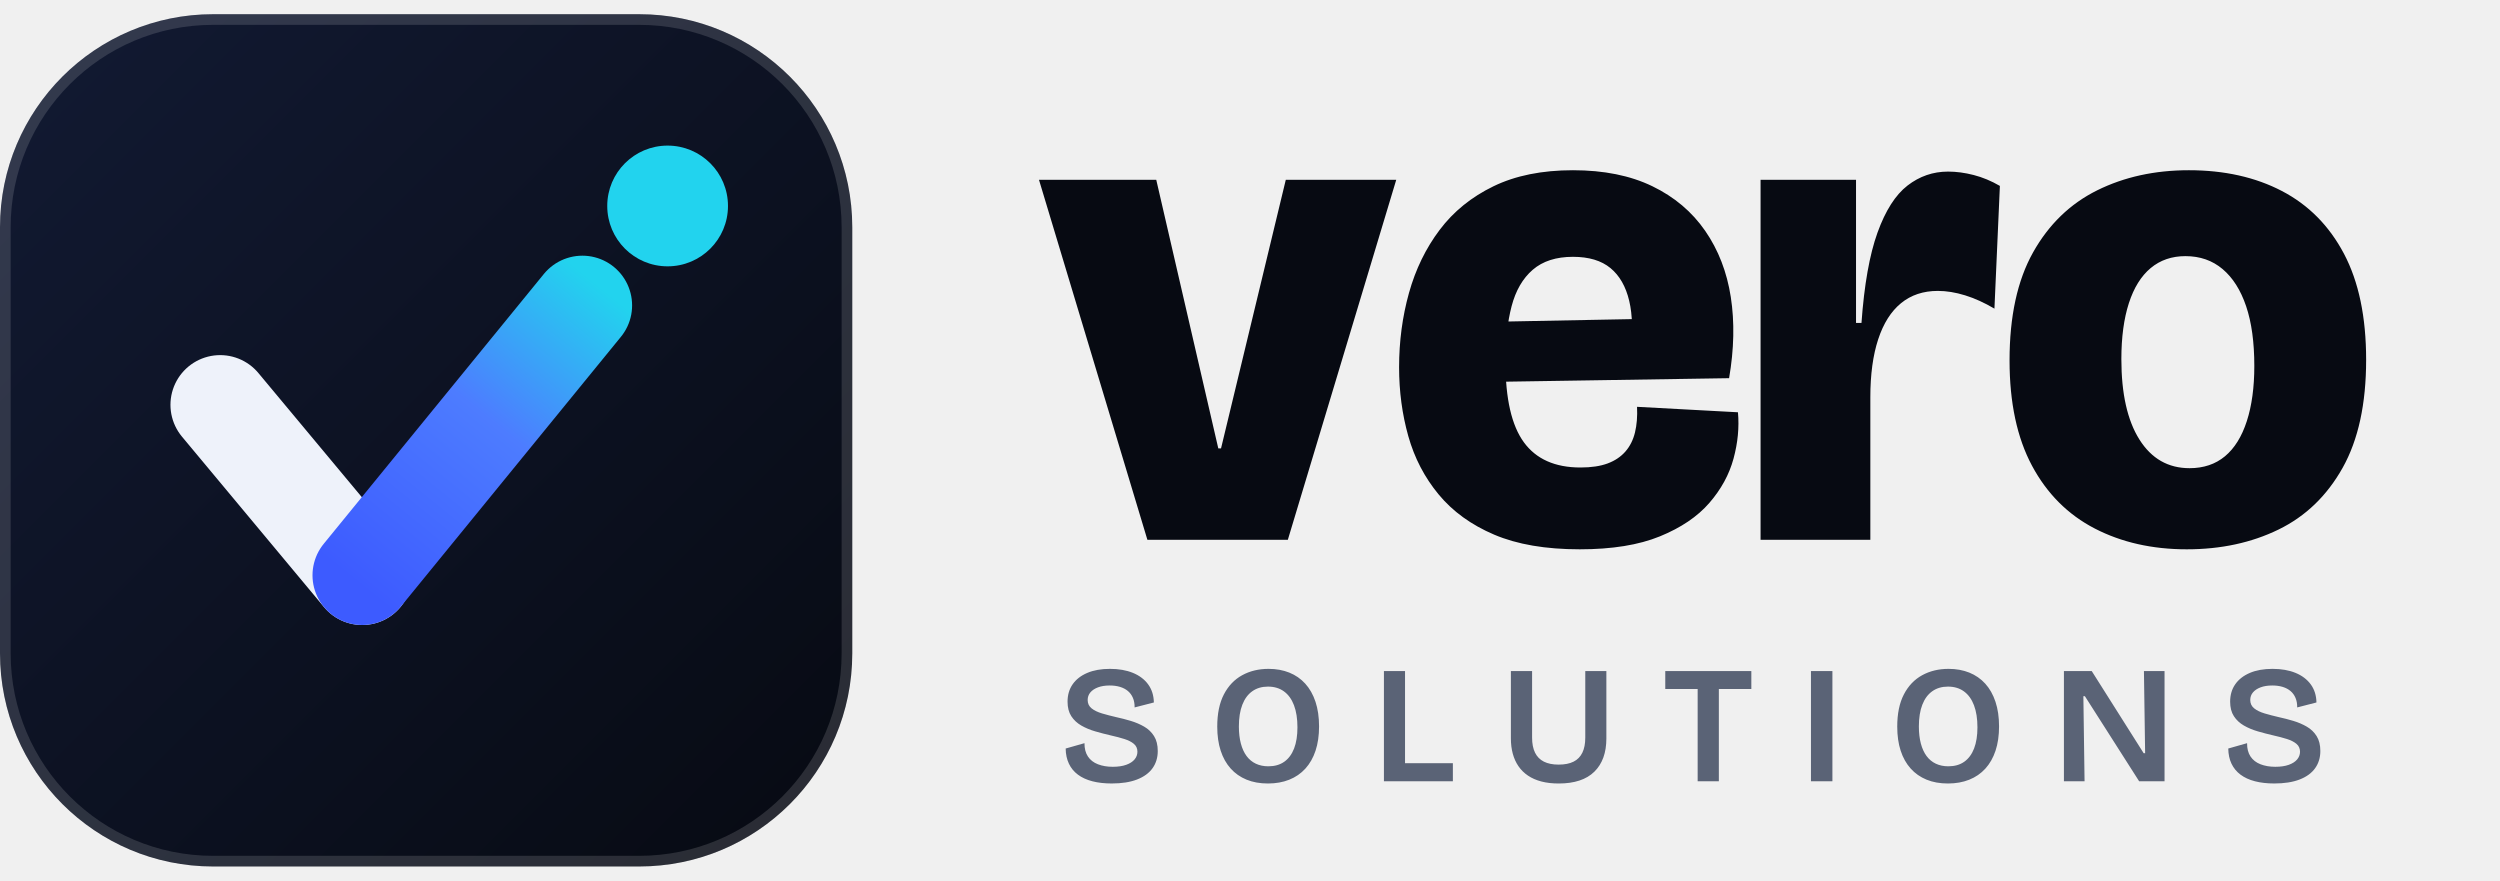
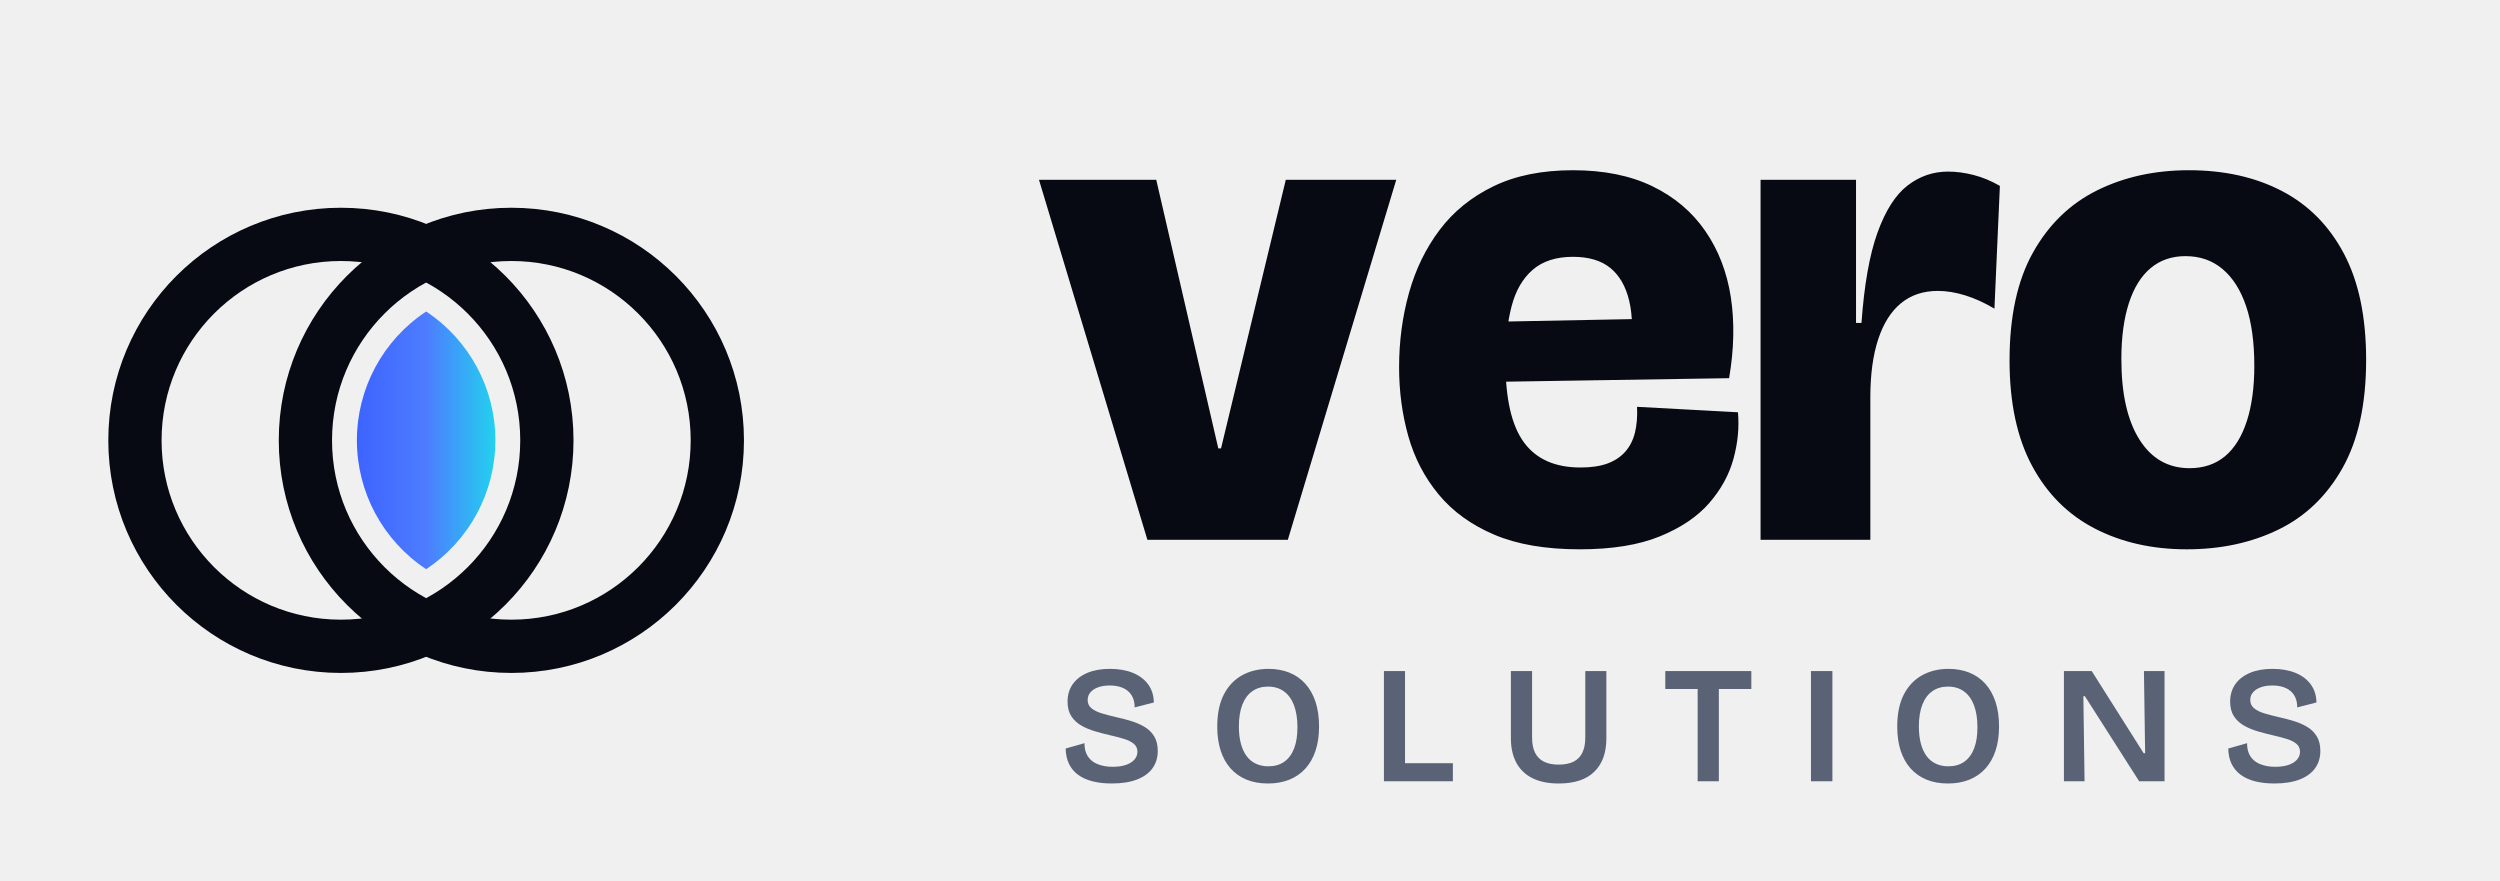
<svg xmlns="http://www.w3.org/2000/svg" viewBox="0 0 352 124" width="352" height="124" role="img" aria-label="Vero Solutions">
  <g transform="translate(0 2)">
    <defs>
-       <linearGradient id="hontalg" x1="50" y1="80" x2="84" y2="38" gradientUnits="userSpaceOnUse">
-         <stop offset="0" stop-color="#3D5BFF" />
-         <stop offset=".55" stop-color="#4D7CFF" />
+       <linearGradient id="h7alg" x1="50" y1="60" x2="70" y2="60" gradientUnits="userSpaceOnUse">
+         <stop offset="0" stop-color="#3D63FF" />
+         <stop offset=".5" stop-color="#4D7CFF" />
        <stop offset="1" stop-color="#22D3EE" />
      </linearGradient>
-       <linearGradient id="hontalt" x1="0" y1="0" x2="120" y2="120" gradientUnits="userSpaceOnUse">
-         <stop offset="0" stop-color="#121A33" />
-         <stop offset="1" stop-color="#070A12" />
-       </linearGradient>
    </defs>
-     <rect width="120" height="120" rx="30" fill="url(#hontalt)" />
-     <rect x=".75" y=".75" width="118.5" height="118.5" rx="29.25" fill="none" stroke="#FFFFFF" stroke-opacity=".14" stroke-width="1.5" />
-     <path d="M31 55 L51 79" fill="none" stroke="#EEF2FA" stroke-width="14" stroke-linecap="round" />
-     <path d="M51 79 L82 41" fill="none" stroke="url(#hontalg)" stroke-width="14" stroke-linecap="round" />
-     <circle cx="94" cy="27" r="8.5" fill="#22D3EE" />
+     <circle cx="48" cy="60" r="29" fill="none" stroke="#070A12" stroke-width="7.5" />
+     <circle cx="72" cy="60" r="29" fill="none" stroke="#070A12" stroke-width="7.5" />
+     <path d="M60 41.86 A21.75 21.75 0 0 1 60 78.14 A21.75 21.75 0 0 1 60 41.86Z" fill="url(#h7alg)" />
  </g>
  <g transform="translate(146 76)" fill="#070A12">
    <path d="M15.552 0.0 0.288 -50.688H16.8L25.536 -12.864H25.92L35.04 -50.688H50.592L35.328 0.0ZM76.432 1.344Q69.232 1.344 64.384 -0.72Q59.536 -2.784 56.56 -6.384Q53.584 -9.984 52.288 -14.592Q50.992 -19.2 50.992 -24.288Q50.992 -29.76 52.384 -34.752Q53.776 -39.744 56.704 -43.632Q59.632 -47.52 64.288 -49.776Q68.944 -52.032 75.472 -52.032Q82.0 -52.032 86.656 -49.776Q91.312 -47.52 94.096 -43.488Q96.88 -39.456 97.696 -34.176Q98.512 -28.896 97.456 -22.752L60.688 -22.176V-30.624L85.552 -31.104L83.536 -26.208Q84.112 -30.624 83.392 -33.648Q82.672 -36.672 80.752 -38.256Q78.832 -39.84 75.472 -39.84Q71.92 -39.84 69.808 -38.016Q67.696 -36.192 66.832 -32.88Q65.968 -29.568 65.968 -25.056Q65.968 -17.28 68.56 -13.728Q71.152 -10.176 76.528 -10.176Q78.832 -10.176 80.368 -10.752Q81.904 -11.328 82.864 -12.432Q83.824 -13.536 84.208 -15.12Q84.592 -16.704 84.496 -18.72L98.704 -17.952Q98.992 -14.784 98.08 -11.424Q97.168 -8.064 94.672 -5.184Q92.176 -2.304 87.712 -0.48Q83.248 1.344 76.432 1.344ZM101.888 0.0V-27.552V-50.688H115.328V-30.528H116.096Q116.672 -38.592 118.352 -43.248Q120.032 -47.904 122.576 -49.872Q125.12 -51.84 128.288 -51.84Q130.016 -51.84 131.888 -51.36Q133.76 -50.88 135.584 -49.824L134.816 -32.544Q132.704 -33.792 130.688 -34.416Q128.672 -35.04 126.848 -35.04Q123.776 -35.04 121.664 -33.312Q119.552 -31.584 118.448 -28.224Q117.344 -24.864 117.344 -20.064V0.0ZM161.904 1.344Q154.608 1.344 148.944 -1.584Q143.28 -4.512 140.112 -10.416Q136.944 -16.32 136.944 -25.248Q136.944 -34.56 140.256 -40.464Q143.568 -46.368 149.28 -49.2Q154.992 -52.032 162.192 -52.032Q169.68 -52.032 175.296 -49.104Q180.912 -46.176 184.032 -40.272Q187.152 -34.368 187.152 -25.344Q187.152 -16.032 183.84 -10.128Q180.528 -4.224 174.816 -1.44Q169.104 1.344 161.904 1.344ZM162.288 -10.08Q165.264 -10.08 167.28 -11.76Q169.296 -13.44 170.352 -16.704Q171.408 -19.968 171.408 -24.48Q171.408 -29.472 170.256 -32.88Q169.104 -36.288 166.944 -38.112Q164.784 -39.936 161.712 -39.936Q158.832 -39.936 156.816 -38.256Q154.8 -36.576 153.744 -33.312Q152.688 -30.048 152.688 -25.44Q152.688 -18.144 155.232 -14.112Q157.776 -10.08 162.288 -10.08Z" />
  </g>
  <g transform="translate(149 110)" fill="#5A6376">
    <path d="M7.529 0.314Q6.007 0.314 4.809 0.005Q3.611 -0.304 2.776 -0.925Q1.942 -1.547 1.503 -2.47Q1.064 -3.394 1.046 -4.608L3.695 -5.362Q3.685 -4.23 4.177 -3.489Q4.669 -2.748 5.584 -2.392Q6.498 -2.036 7.673 -2.036Q8.793 -2.036 9.57 -2.315Q10.347 -2.594 10.748 -3.073Q11.149 -3.552 11.149 -4.155Q11.149 -4.845 10.65 -5.264Q10.152 -5.683 9.314 -5.947Q8.476 -6.212 7.42 -6.448Q6.302 -6.706 5.217 -7.021Q4.131 -7.335 3.249 -7.843Q2.367 -8.35 1.839 -9.159Q1.311 -9.968 1.311 -11.206Q1.311 -12.617 2.025 -13.647Q2.739 -14.677 4.077 -15.251Q5.415 -15.824 7.281 -15.824Q9.137 -15.824 10.513 -15.26Q11.889 -14.696 12.663 -13.636Q13.436 -12.576 13.464 -11.092L10.754 -10.395Q10.762 -11.157 10.515 -11.738Q10.267 -12.32 9.811 -12.703Q9.355 -13.087 8.707 -13.285Q8.059 -13.483 7.244 -13.483Q6.286 -13.483 5.59 -13.219Q4.895 -12.955 4.519 -12.503Q4.143 -12.05 4.143 -11.442Q4.143 -10.705 4.697 -10.262Q5.252 -9.82 6.171 -9.547Q7.09 -9.275 8.175 -9.024Q9.186 -8.806 10.21 -8.498Q11.233 -8.19 12.1 -7.69Q12.966 -7.189 13.489 -6.358Q14.012 -5.528 14.012 -4.259Q14.012 -2.865 13.277 -1.836Q12.542 -0.808 11.096 -0.247Q9.651 0.314 7.529 0.314ZM29.523 0.316Q27.836 0.316 26.516 -0.225Q25.197 -0.765 24.274 -1.796Q23.352 -2.826 22.87 -4.307Q22.388 -5.789 22.388 -7.69Q22.388 -10.425 23.321 -12.224Q24.255 -14.023 25.889 -14.924Q27.523 -15.824 29.606 -15.824Q31.225 -15.824 32.536 -15.297Q33.846 -14.769 34.78 -13.74Q35.715 -12.71 36.22 -11.194Q36.724 -9.678 36.724 -7.724Q36.724 -5.79 36.227 -4.296Q35.729 -2.802 34.793 -1.776Q33.857 -0.75 32.526 -0.217Q31.195 0.316 29.523 0.316ZM29.588 -2.105Q30.917 -2.105 31.826 -2.748Q32.735 -3.391 33.208 -4.612Q33.68 -5.834 33.68 -7.593Q33.68 -9.421 33.193 -10.702Q32.706 -11.983 31.779 -12.654Q30.853 -13.326 29.528 -13.326Q28.247 -13.326 27.328 -12.677Q26.408 -12.029 25.921 -10.778Q25.434 -9.526 25.434 -7.712Q25.434 -6.361 25.712 -5.314Q25.989 -4.267 26.514 -3.555Q27.038 -2.844 27.817 -2.474Q28.597 -2.105 29.588 -2.105ZM45.857 0.0V-15.51H48.828V0.0ZM46.544 0.0V-2.537H55.564V0.0ZM70.468 0.317Q69.107 0.317 68.026 0.034Q66.945 -0.25 66.139 -0.794Q65.334 -1.338 64.802 -2.113Q64.269 -2.888 64.001 -3.872Q63.733 -4.857 63.733 -6.025V-15.51H66.718V-6.137Q66.718 -4.867 67.134 -4.021Q67.551 -3.176 68.38 -2.76Q69.21 -2.343 70.454 -2.343Q71.73 -2.343 72.556 -2.757Q73.382 -3.17 73.794 -4.018Q74.207 -4.866 74.207 -6.137V-15.51H77.177V-6.025Q77.177 -3.004 75.483 -1.343Q73.789 0.317 70.468 0.317ZM90.03 0.0V-15.51H93.015V0.0ZM85.47 -12.987V-15.51H97.588V-12.987ZM105.982 0.0V-15.51H109.003V0.0ZM125.266 0.316Q123.578 0.316 122.259 -0.225Q120.939 -0.765 120.017 -1.796Q119.094 -2.826 118.612 -4.307Q118.131 -5.789 118.131 -7.69Q118.131 -10.425 119.064 -12.224Q119.997 -14.023 121.632 -14.924Q123.266 -15.824 125.348 -15.824Q126.968 -15.824 128.278 -15.297Q129.589 -14.769 130.523 -13.74Q131.457 -12.71 131.962 -11.194Q132.467 -9.678 132.467 -7.724Q132.467 -5.79 131.969 -4.296Q131.472 -2.802 130.536 -1.776Q129.6 -0.75 128.269 -0.217Q126.938 0.316 125.266 0.316ZM125.331 -2.105Q126.66 -2.105 127.569 -2.748Q128.477 -3.391 128.95 -4.612Q129.423 -5.834 129.423 -7.593Q129.423 -9.421 128.936 -10.702Q128.448 -11.983 127.522 -12.654Q126.595 -13.326 125.27 -13.326Q123.99 -13.326 123.07 -12.677Q122.15 -12.029 121.663 -10.778Q121.177 -9.526 121.177 -7.712Q121.177 -6.361 121.454 -5.314Q121.732 -4.267 122.256 -3.555Q122.78 -2.844 123.56 -2.474Q124.339 -2.105 125.331 -2.105ZM141.6 0.0V-15.51H145.519L152.826 -3.95H153.034L152.866 -15.51H155.767V0.0H152.19L144.553 -11.975H144.338L144.506 0.0ZM171.221 0.314Q169.7 0.314 168.502 0.005Q167.304 -0.304 166.469 -0.925Q165.634 -1.547 165.195 -2.47Q164.757 -3.394 164.739 -4.608L167.388 -5.362Q167.378 -4.23 167.869 -3.489Q168.361 -2.748 169.276 -2.392Q170.191 -2.036 171.366 -2.036Q172.486 -2.036 173.263 -2.315Q174.039 -2.594 174.44 -3.073Q174.842 -3.552 174.842 -4.155Q174.842 -4.845 174.343 -5.264Q173.844 -5.683 173.006 -5.947Q172.168 -6.212 171.113 -6.448Q169.995 -6.706 168.909 -7.021Q167.824 -7.335 166.942 -7.843Q166.059 -8.35 165.532 -9.159Q165.004 -9.968 165.004 -11.206Q165.004 -12.617 165.718 -13.647Q166.432 -14.677 167.77 -15.251Q169.108 -15.824 170.973 -15.824Q172.83 -15.824 174.205 -15.26Q175.581 -14.696 176.355 -13.636Q177.129 -12.576 177.157 -11.092L174.446 -10.395Q174.454 -11.157 174.207 -11.738Q173.96 -12.32 173.504 -12.703Q173.048 -13.087 172.4 -13.285Q171.752 -13.483 170.936 -13.483Q169.978 -13.483 169.283 -13.219Q168.587 -12.955 168.211 -12.503Q167.835 -12.05 167.835 -11.442Q167.835 -10.705 168.39 -10.262Q168.944 -9.82 169.863 -9.547Q170.783 -9.275 171.867 -9.024Q172.879 -8.806 173.902 -8.498Q174.925 -8.19 175.792 -7.69Q176.659 -7.189 177.181 -6.358Q177.704 -5.528 177.704 -4.259Q177.704 -2.865 176.969 -1.836Q176.235 -0.808 174.789 -0.247Q173.343 0.314 171.221 0.314Z" />
  </g>
</svg>
